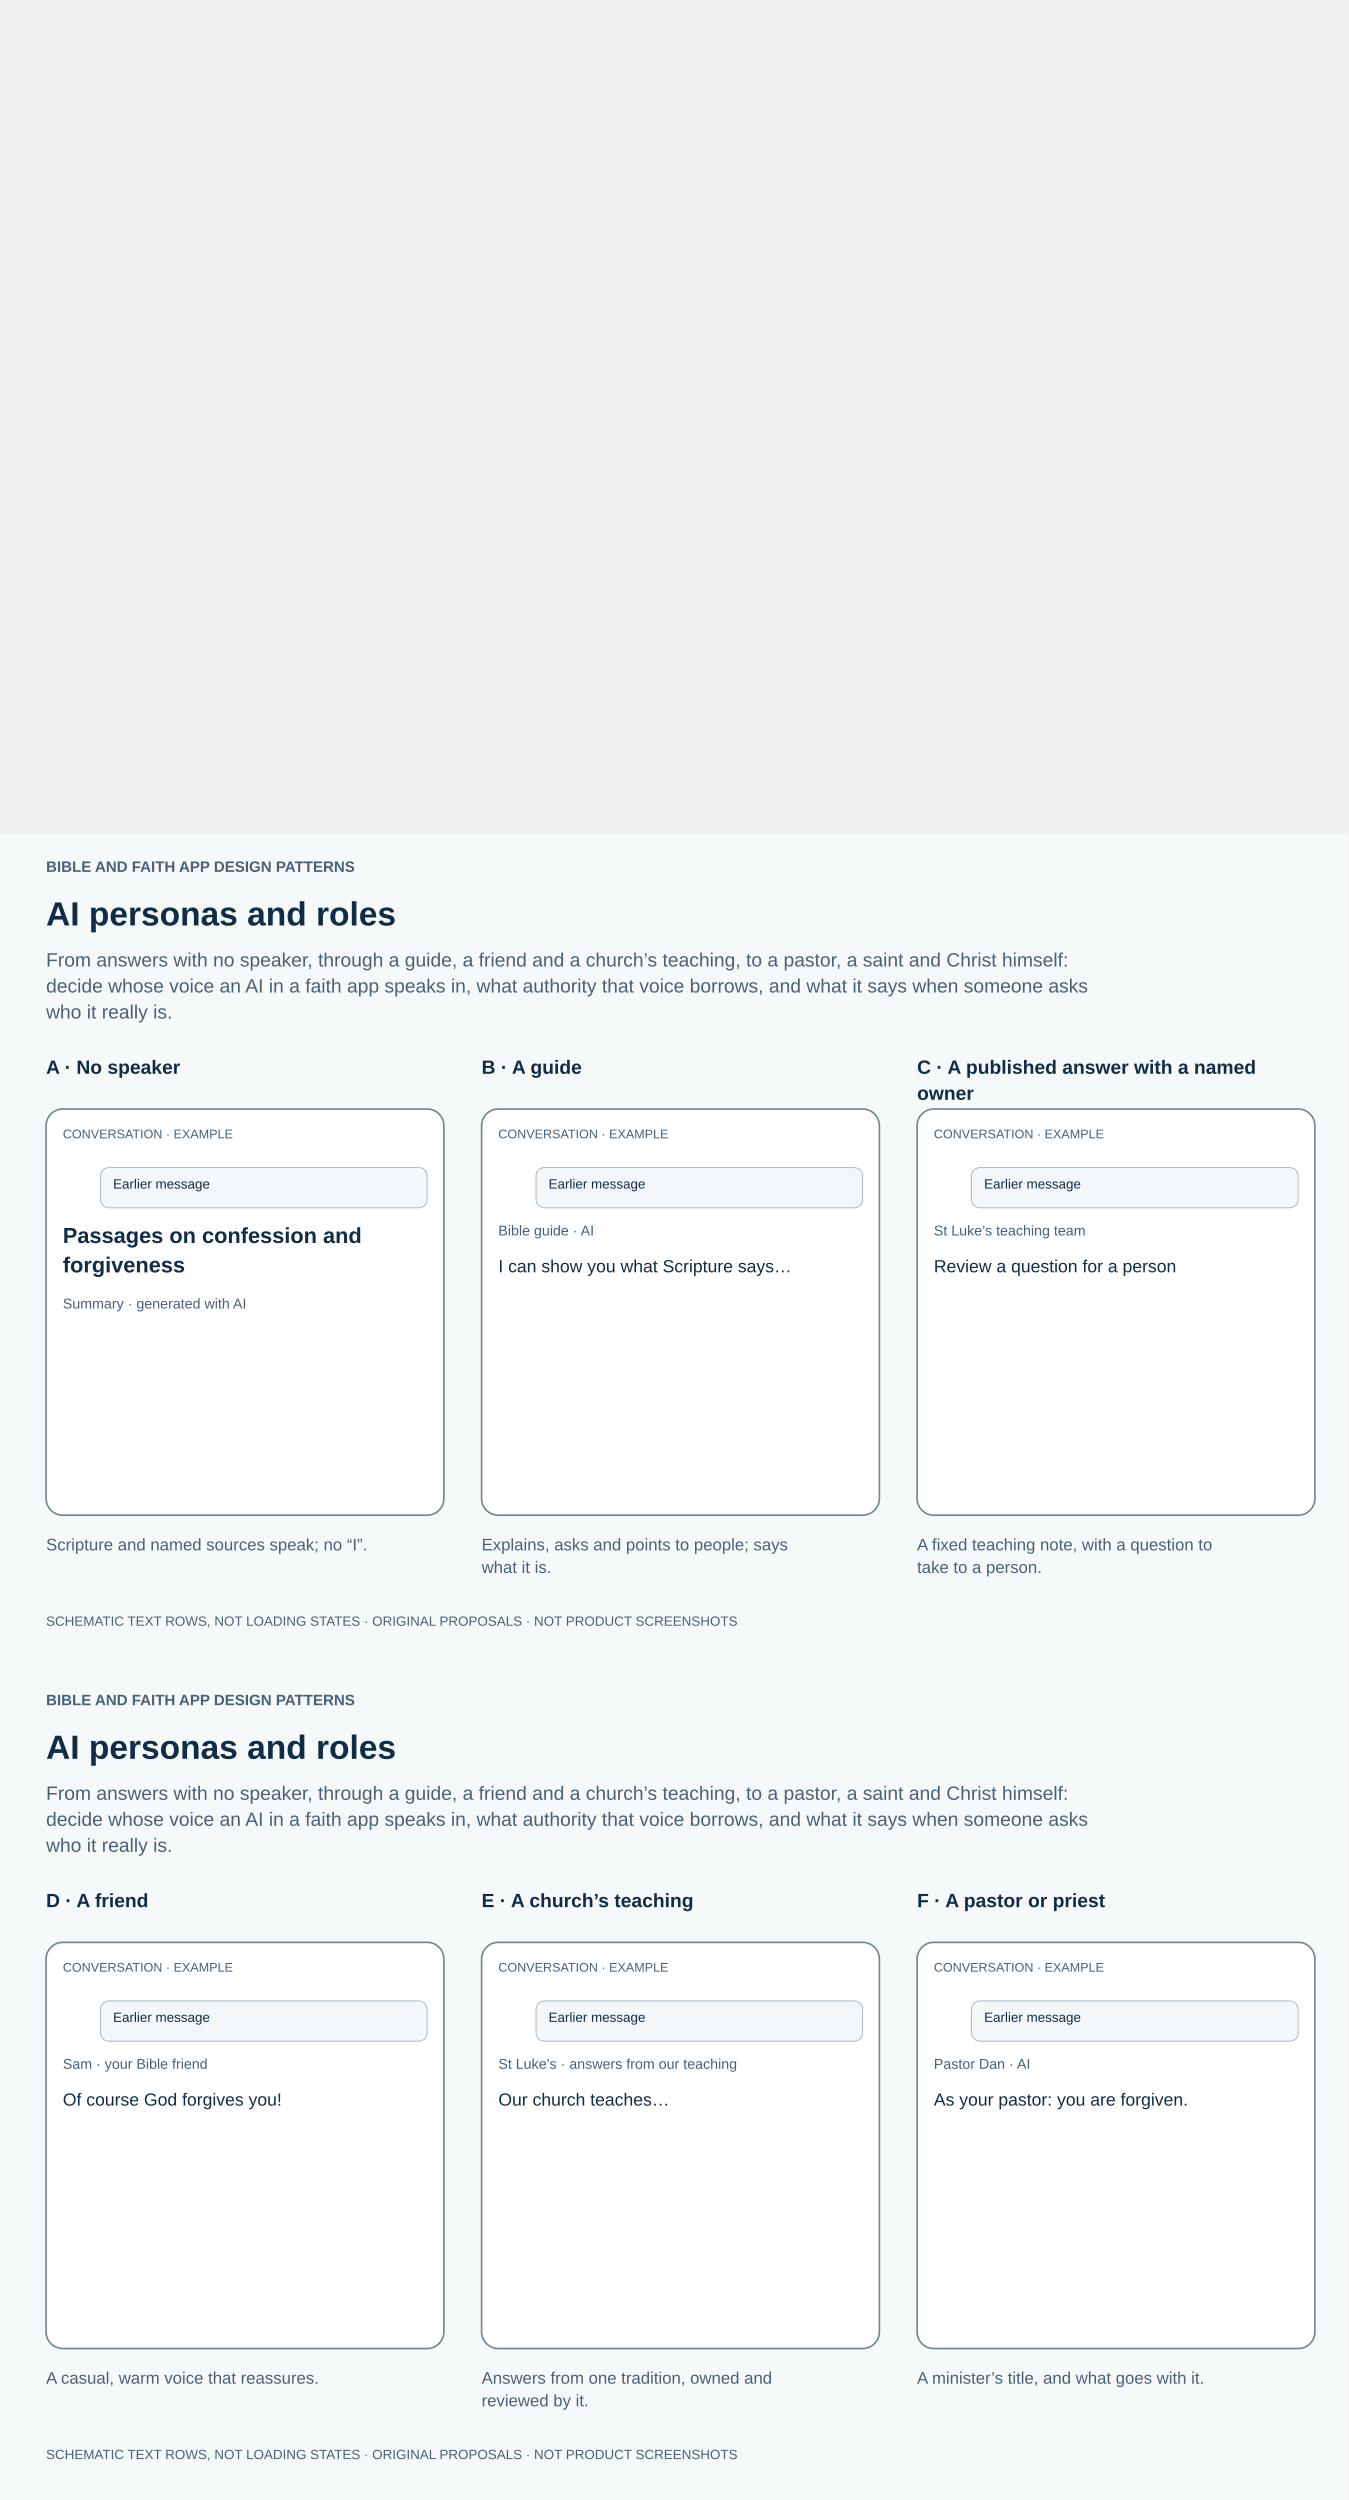
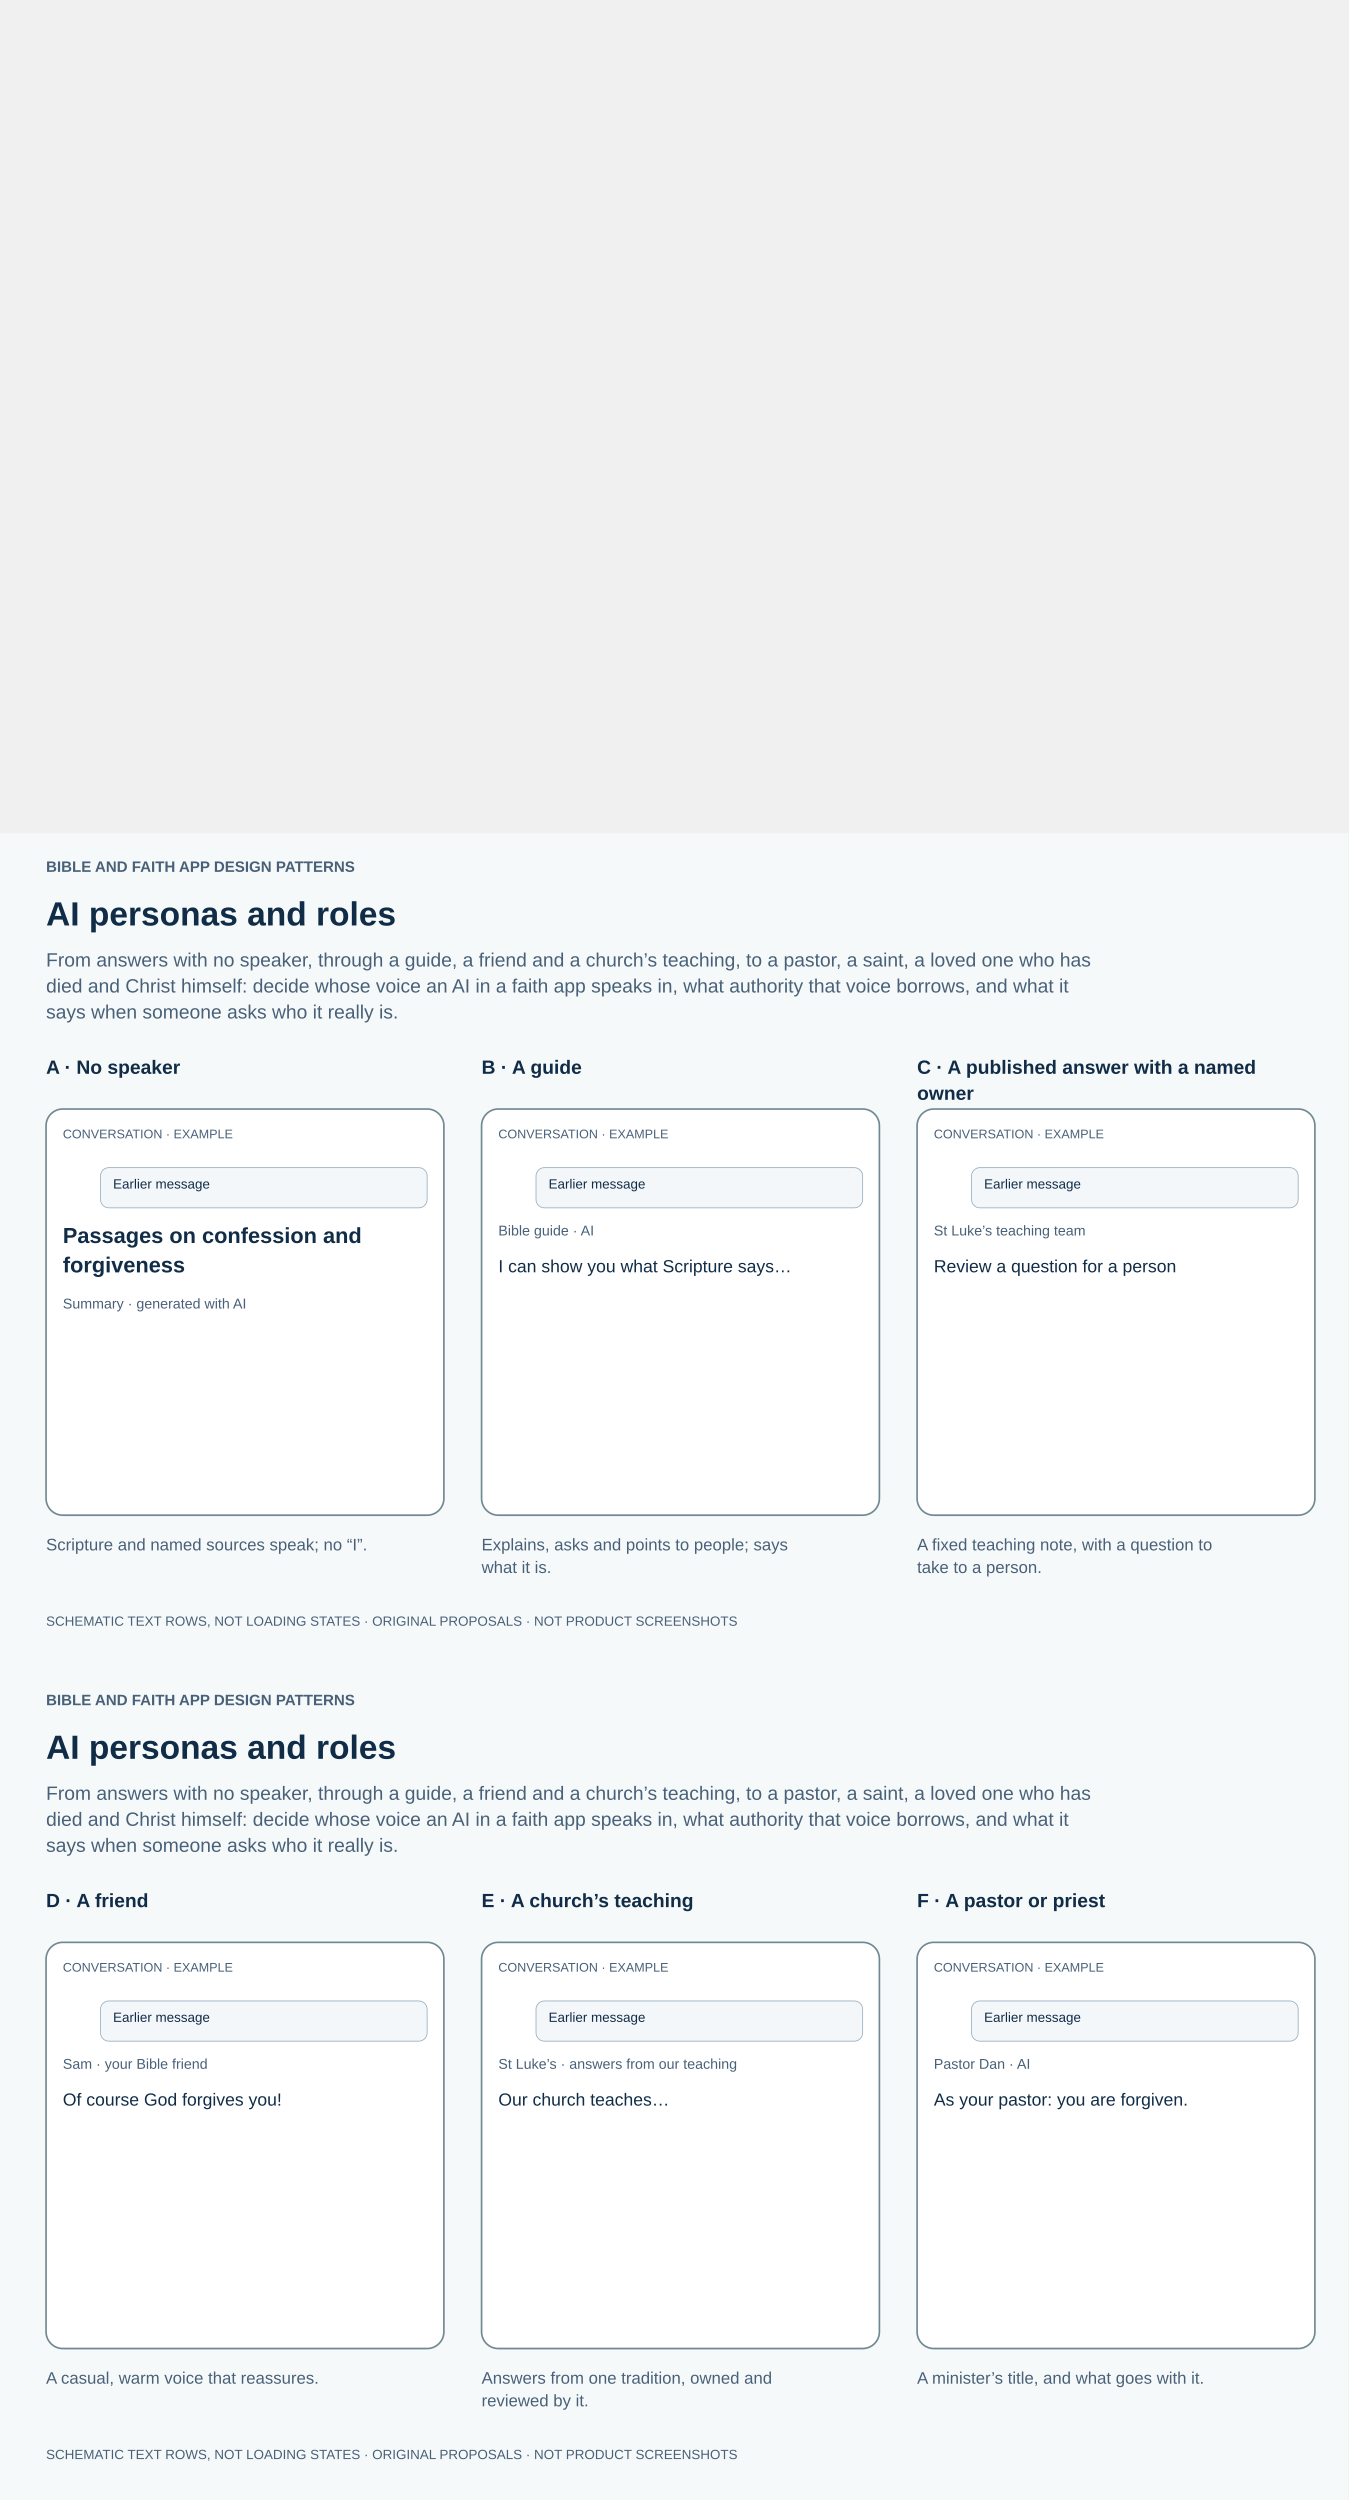
<svg xmlns="http://www.w3.org/2000/svg" viewBox="0 0 1610 2985" role="img" aria-label="AI personas and roles" data-illustration-theme="light">
  <svg y="0" viewBox="0 0 1610 995" role="img" aria-labelledby="title-0 desc-0">
    <rect width="1610" height="995" fill="#f6f9fa" />
    <g font-family="Arial, sans-serif">
      <text x="55" y="46" font-size="18" fill="#486078" font-weight="700">BIBLE AND FAITH APP DESIGN PATTERNS</text>
      <text x="55" y="110" font-size="40" fill="#102c47" font-weight="700">AI personas and roles</text>
-       <text x="55" y="159.0" font-size="23" fill="#486078">From answers with no speaker, through a guide, a friend and a church’s teaching, to a pastor, a saint and Christ himself:</text>
-       <text x="55" y="190.05" font-size="23" fill="#486078">decide whose voice an AI in a faith app speaks in, what authority that voice borrows, and what it says when someone asks</text>
-       <text x="55" y="221.1" font-size="23" fill="#486078">who it really is.</text>
+       <text x="55" y="159.0" font-size="23" fill="#486078">From answers with no speaker, through a guide, a friend and a church’s teaching, to a pastor, a saint, a loved one who has</text>
+       <text x="55" y="190.05" font-size="23" fill="#486078">died and Christ himself: decide whose voice an AI in a faith app speaks in, what authority that voice borrows, and what it</text>
+       <text x="55" y="221.1" font-size="23" fill="#486078">says when someone asks who it really is.</text>
      <rect x="55" y="329.15" width="475" height="485.0" rx="20" fill="#ffffff" stroke="#708892" stroke-width="2" />
      <text x="55" y="287.15" font-size="23" fill="#102c47" font-weight="700">A · No speaker</text>
      <text x="75" y="364.15" font-size="15" fill="#486078">CONVERSATION · EXAMPLE</text>
      <rect x="120" y="399.15" width="390" height="48" rx="10" fill="#f3f7fa" stroke="#9aafbf" />
      <text x="135" y="424.15" font-size="16" fill="#102c47">Earlier message</text>
      <text x="75" y="489.15" font-size="26" fill="#102c47" font-weight="700">Passages on confession and</text>
      <text x="75" y="524.25" font-size="26" fill="#102c47" font-weight="700">forgiveness</text>
      <text x="75" y="567.35" font-size="17" fill="#486078">Summary · generated with AI</text>
      <rect x="575" y="329.15" width="475" height="485.0" rx="20" fill="#ffffff" stroke="#708892" stroke-width="2" />
      <text x="575" y="287.15" font-size="23" fill="#102c47" font-weight="700">B · A guide</text>
      <text x="595" y="364.15" font-size="15" fill="#486078">CONVERSATION · EXAMPLE</text>
      <rect x="640" y="399.15" width="390" height="48" rx="10" fill="#f3f7fa" stroke="#9aafbf" />
      <text x="655" y="424.15" font-size="16" fill="#102c47">Earlier message</text>
      <text x="595" y="480.15" font-size="17" fill="#486078">Bible guide · AI</text>
      <text x="595" y="524.1" font-size="21" fill="#102c47">I can show you what Scripture says…</text>
      <rect x="1095" y="329.15" width="475" height="485.0" rx="20" fill="#ffffff" stroke="#708892" stroke-width="2" />
      <text x="1095" y="287.15" font-size="23" fill="#102c47" font-weight="700">C · A published answer with a named</text>
      <text x="1095" y="318.2" font-size="23" fill="#102c47" font-weight="700">owner</text>
      <text x="1115" y="364.15" font-size="15" fill="#486078">CONVERSATION · EXAMPLE</text>
      <rect x="1160" y="399.15" width="390" height="48" rx="10" fill="#f3f7fa" stroke="#9aafbf" />
      <text x="1175" y="424.15" font-size="16" fill="#102c47">Earlier message</text>
      <text x="1115" y="480.15" font-size="17" fill="#486078">St Luke’s teaching team</text>
      <text x="1115" y="524.1" font-size="21" fill="#102c47">Review a question for a person</text>
      <text x="55" y="856.15" font-size="20" fill="#486078">Scripture and named sources speak; no “I”.</text>
      <text x="575" y="856.15" font-size="20" fill="#486078">Explains, asks and points to people; says</text>
      <text x="575" y="883.15" font-size="20" fill="#486078">what it is.</text>
      <text x="1095" y="856.15" font-size="20" fill="#486078">A fixed teaching note, with a question to</text>
      <text x="1095" y="883.15" font-size="20" fill="#486078">take to a person.</text>
      <text x="55" y="946.15" font-size="16" fill="#486078">SCHEMATIC TEXT ROWS, NOT LOADING STATES · ORIGINAL PROPOSALS · NOT PRODUCT SCREENSHOTS</text>
    </g>
  </svg>
  <svg y="995" viewBox="0 0 1610 995" role="img" aria-labelledby="title-3 desc-3">
    <rect width="1610" height="995" fill="#f6f9fa" />
    <g font-family="Arial, sans-serif">
      <text x="55" y="46" font-size="18" fill="#486078" font-weight="700">BIBLE AND FAITH APP DESIGN PATTERNS</text>
      <text x="55" y="110" font-size="40" fill="#102c47" font-weight="700">AI personas and roles</text>
-       <text x="55" y="159.0" font-size="23" fill="#486078">From answers with no speaker, through a guide, a friend and a church’s teaching, to a pastor, a saint and Christ himself:</text>
-       <text x="55" y="190.05" font-size="23" fill="#486078">decide whose voice an AI in a faith app speaks in, what authority that voice borrows, and what it says when someone asks</text>
-       <text x="55" y="221.1" font-size="23" fill="#486078">who it really is.</text>
+       <text x="55" y="159.0" font-size="23" fill="#486078">From answers with no speaker, through a guide, a friend and a church’s teaching, to a pastor, a saint, a loved one who has</text>
+       <text x="55" y="190.05" font-size="23" fill="#486078">died and Christ himself: decide whose voice an AI in a faith app speaks in, what authority that voice borrows, and what it</text>
+       <text x="55" y="221.1" font-size="23" fill="#486078">says when someone asks who it really is.</text>
      <rect x="55" y="329.15" width="475" height="485.0" rx="20" fill="#ffffff" stroke="#708892" stroke-width="2" />
      <text x="55" y="287.15" font-size="23" fill="#102c47" font-weight="700">D · A friend</text>
      <text x="75" y="364.15" font-size="15" fill="#486078">CONVERSATION · EXAMPLE</text>
      <rect x="120" y="399.15" width="390" height="48" rx="10" fill="#f3f7fa" stroke="#9aafbf" />
      <text x="135" y="424.15" font-size="16" fill="#102c47">Earlier message</text>
      <text x="75" y="480.15" font-size="17" fill="#486078">Sam · your Bible friend</text>
      <text x="75" y="524.1" font-size="21" fill="#102c47">Of course God forgives you!</text>
      <rect x="575" y="329.15" width="475" height="485.0" rx="20" fill="#ffffff" stroke="#708892" stroke-width="2" />
      <text x="575" y="287.15" font-size="23" fill="#102c47" font-weight="700">E · A church’s teaching</text>
      <text x="595" y="364.15" font-size="15" fill="#486078">CONVERSATION · EXAMPLE</text>
      <rect x="640" y="399.15" width="390" height="48" rx="10" fill="#f3f7fa" stroke="#9aafbf" />
      <text x="655" y="424.15" font-size="16" fill="#102c47">Earlier message</text>
      <text x="595" y="480.15" font-size="17" fill="#486078">St Luke’s · answers from our teaching</text>
      <text x="595" y="524.1" font-size="21" fill="#102c47">Our church teaches…</text>
      <rect x="1095" y="329.15" width="475" height="485.0" rx="20" fill="#ffffff" stroke="#708892" stroke-width="2" />
      <text x="1095" y="287.15" font-size="23" fill="#102c47" font-weight="700">F · A pastor or priest</text>
      <text x="1115" y="364.15" font-size="15" fill="#486078">CONVERSATION · EXAMPLE</text>
      <rect x="1160" y="399.15" width="390" height="48" rx="10" fill="#f3f7fa" stroke="#9aafbf" />
      <text x="1175" y="424.15" font-size="16" fill="#102c47">Earlier message</text>
      <text x="1115" y="480.15" font-size="17" fill="#486078">Pastor Dan · AI</text>
      <text x="1115" y="524.1" font-size="21" fill="#102c47">As your pastor: you are forgiven.</text>
      <text x="55" y="856.15" font-size="20" fill="#486078">A casual, warm voice that reassures.</text>
      <text x="575" y="856.15" font-size="20" fill="#486078">Answers from one tradition, owned and</text>
      <text x="575" y="883.15" font-size="20" fill="#486078">reviewed by it.</text>
      <text x="1095" y="856.15" font-size="20" fill="#486078">A minister’s title, and what goes with it.</text>
      <text x="55" y="946.15" font-size="16" fill="#486078">SCHEMATIC TEXT ROWS, NOT LOADING STATES · ORIGINAL PROPOSALS · NOT PRODUCT SCREENSHOTS</text>
    </g>
  </svg>
  <svg y="1990" viewBox="0 0 1610 995" role="img" aria-labelledby="title-6 desc-6">
    <rect width="1610" height="995" fill="#f6f9fa" />
    <g font-family="Arial, sans-serif">
      <text x="55" y="46" font-size="18" fill="#486078" font-weight="700">BIBLE AND FAITH APP DESIGN PATTERNS</text>
      <text x="55" y="110" font-size="40" fill="#102c47" font-weight="700">AI personas and roles</text>
-       <text x="55" y="159.0" font-size="23" fill="#486078">From answers with no speaker, through a guide, a friend and a church’s teaching, to a pastor, a saint and Christ himself:</text>
-       <text x="55" y="190.05" font-size="23" fill="#486078">decide whose voice an AI in a faith app speaks in, what authority that voice borrows, and what it says when someone asks</text>
-       <text x="55" y="221.1" font-size="23" fill="#486078">who it really is.</text>
+       <text x="55" y="159.0" font-size="23" fill="#486078">From answers with no speaker, through a guide, a friend and a church’s teaching, to a pastor, a saint, a loved one who has</text>
+       <text x="55" y="190.05" font-size="23" fill="#486078">died and Christ himself: decide whose voice an AI in a faith app speaks in, what authority that voice borrows, and what it</text>
+       <text x="55" y="221.1" font-size="23" fill="#486078">says when someone asks who it really is.</text>
      <rect x="55" y="329.15" width="475" height="485.0" rx="20" fill="#ffffff" stroke="#708892" stroke-width="2" />
      <text x="55" y="287.15" font-size="23" fill="#102c47" font-weight="700">G · A saint or figure</text>
      <text x="75" y="364.15" font-size="15" fill="#486078">CONVERSATION · EXAMPLE</text>
      <rect x="120" y="399.15" width="390" height="48" rx="10" fill="#f3f7fa" stroke="#9aafbf" />
      <text x="135" y="424.15" font-size="16" fill="#102c47">Earlier message</text>
      <text x="75" y="480.15" font-size="17" fill="#486078">Peter · AI character</text>
      <text x="75" y="524.1" font-size="21" fill="#102c47">I denied him three times…</text>
      <rect x="575" y="329.15" width="475" height="485.0" rx="20" fill="#ffffff" stroke="#708892" stroke-width="2" />
-       <text x="575" y="287.15" font-size="23" fill="#102c47" font-weight="700">H · Christ or God</text>
+       <text x="575" y="287.15" font-size="23" fill="#102c47" font-weight="700">H · A loved one who has died</text>
      <text x="595" y="364.15" font-size="15" fill="#486078">CONVERSATION · EXAMPLE</text>
      <rect x="640" y="399.15" width="390" height="48" rx="10" fill="#f3f7fa" stroke="#9aafbf" />
      <text x="655" y="424.15" font-size="16" fill="#102c47">Earlier message</text>
-       <text x="595" y="480.15" font-size="17" fill="#486078">Jesus · AI character</text>
-       <text x="595" y="524.1" font-size="21" fill="#102c47">My child, I forgive you.</text>
+       <text x="595" y="480.15" font-size="17" fill="#486078">Mum · AI memorial</text>
+       <text x="595" y="524.1" font-size="21" fill="#102c47">I forgive you, love. I’m at peace now.</text>
+       <rect x="1095" y="329.15" width="475" height="485.0" rx="20" fill="#ffffff" stroke="#708892" stroke-width="2" />
+       <text x="1095" y="287.15" font-size="23" fill="#102c47" font-weight="700">I · Christ or God</text>
+       <text x="1115" y="364.15" font-size="15" fill="#486078">CONVERSATION · EXAMPLE</text>
+       <rect x="1160" y="399.15" width="390" height="48" rx="10" fill="#f3f7fa" stroke="#9aafbf" />
+       <text x="1175" y="424.15" font-size="16" fill="#102c47">Earlier message</text>
+       <text x="1115" y="480.15" font-size="17" fill="#486078">Jesus · AI character</text>
+       <text x="1115" y="524.1" font-size="21" fill="#102c47">My child, I forgive you.</text>
      <text x="55" y="856.15" font-size="20" fill="#486078">Peter, Mary or Moses, speaking in the first</text>
      <text x="55" y="883.15" font-size="20" fill="#486078">person.</text>
-       <text x="575" y="856.15" font-size="20" fill="#486078">Generated words in God’s own voice.</text>
+       <text x="575" y="856.15" font-size="20" fill="#486078">An avatar built from someone’s messages,</text>
+       <text x="575" y="883.15" font-size="20" fill="#486078">speaking as them.</text>
+       <text x="1095" y="856.15" font-size="20" fill="#486078">Generated words in God’s own voice.</text>
      <text x="55" y="946.15" font-size="16" fill="#486078">SCHEMATIC TEXT ROWS, NOT LOADING STATES · ORIGINAL PROPOSALS · NOT PRODUCT SCREENSHOTS</text>
    </g>
  </svg>
</svg>
